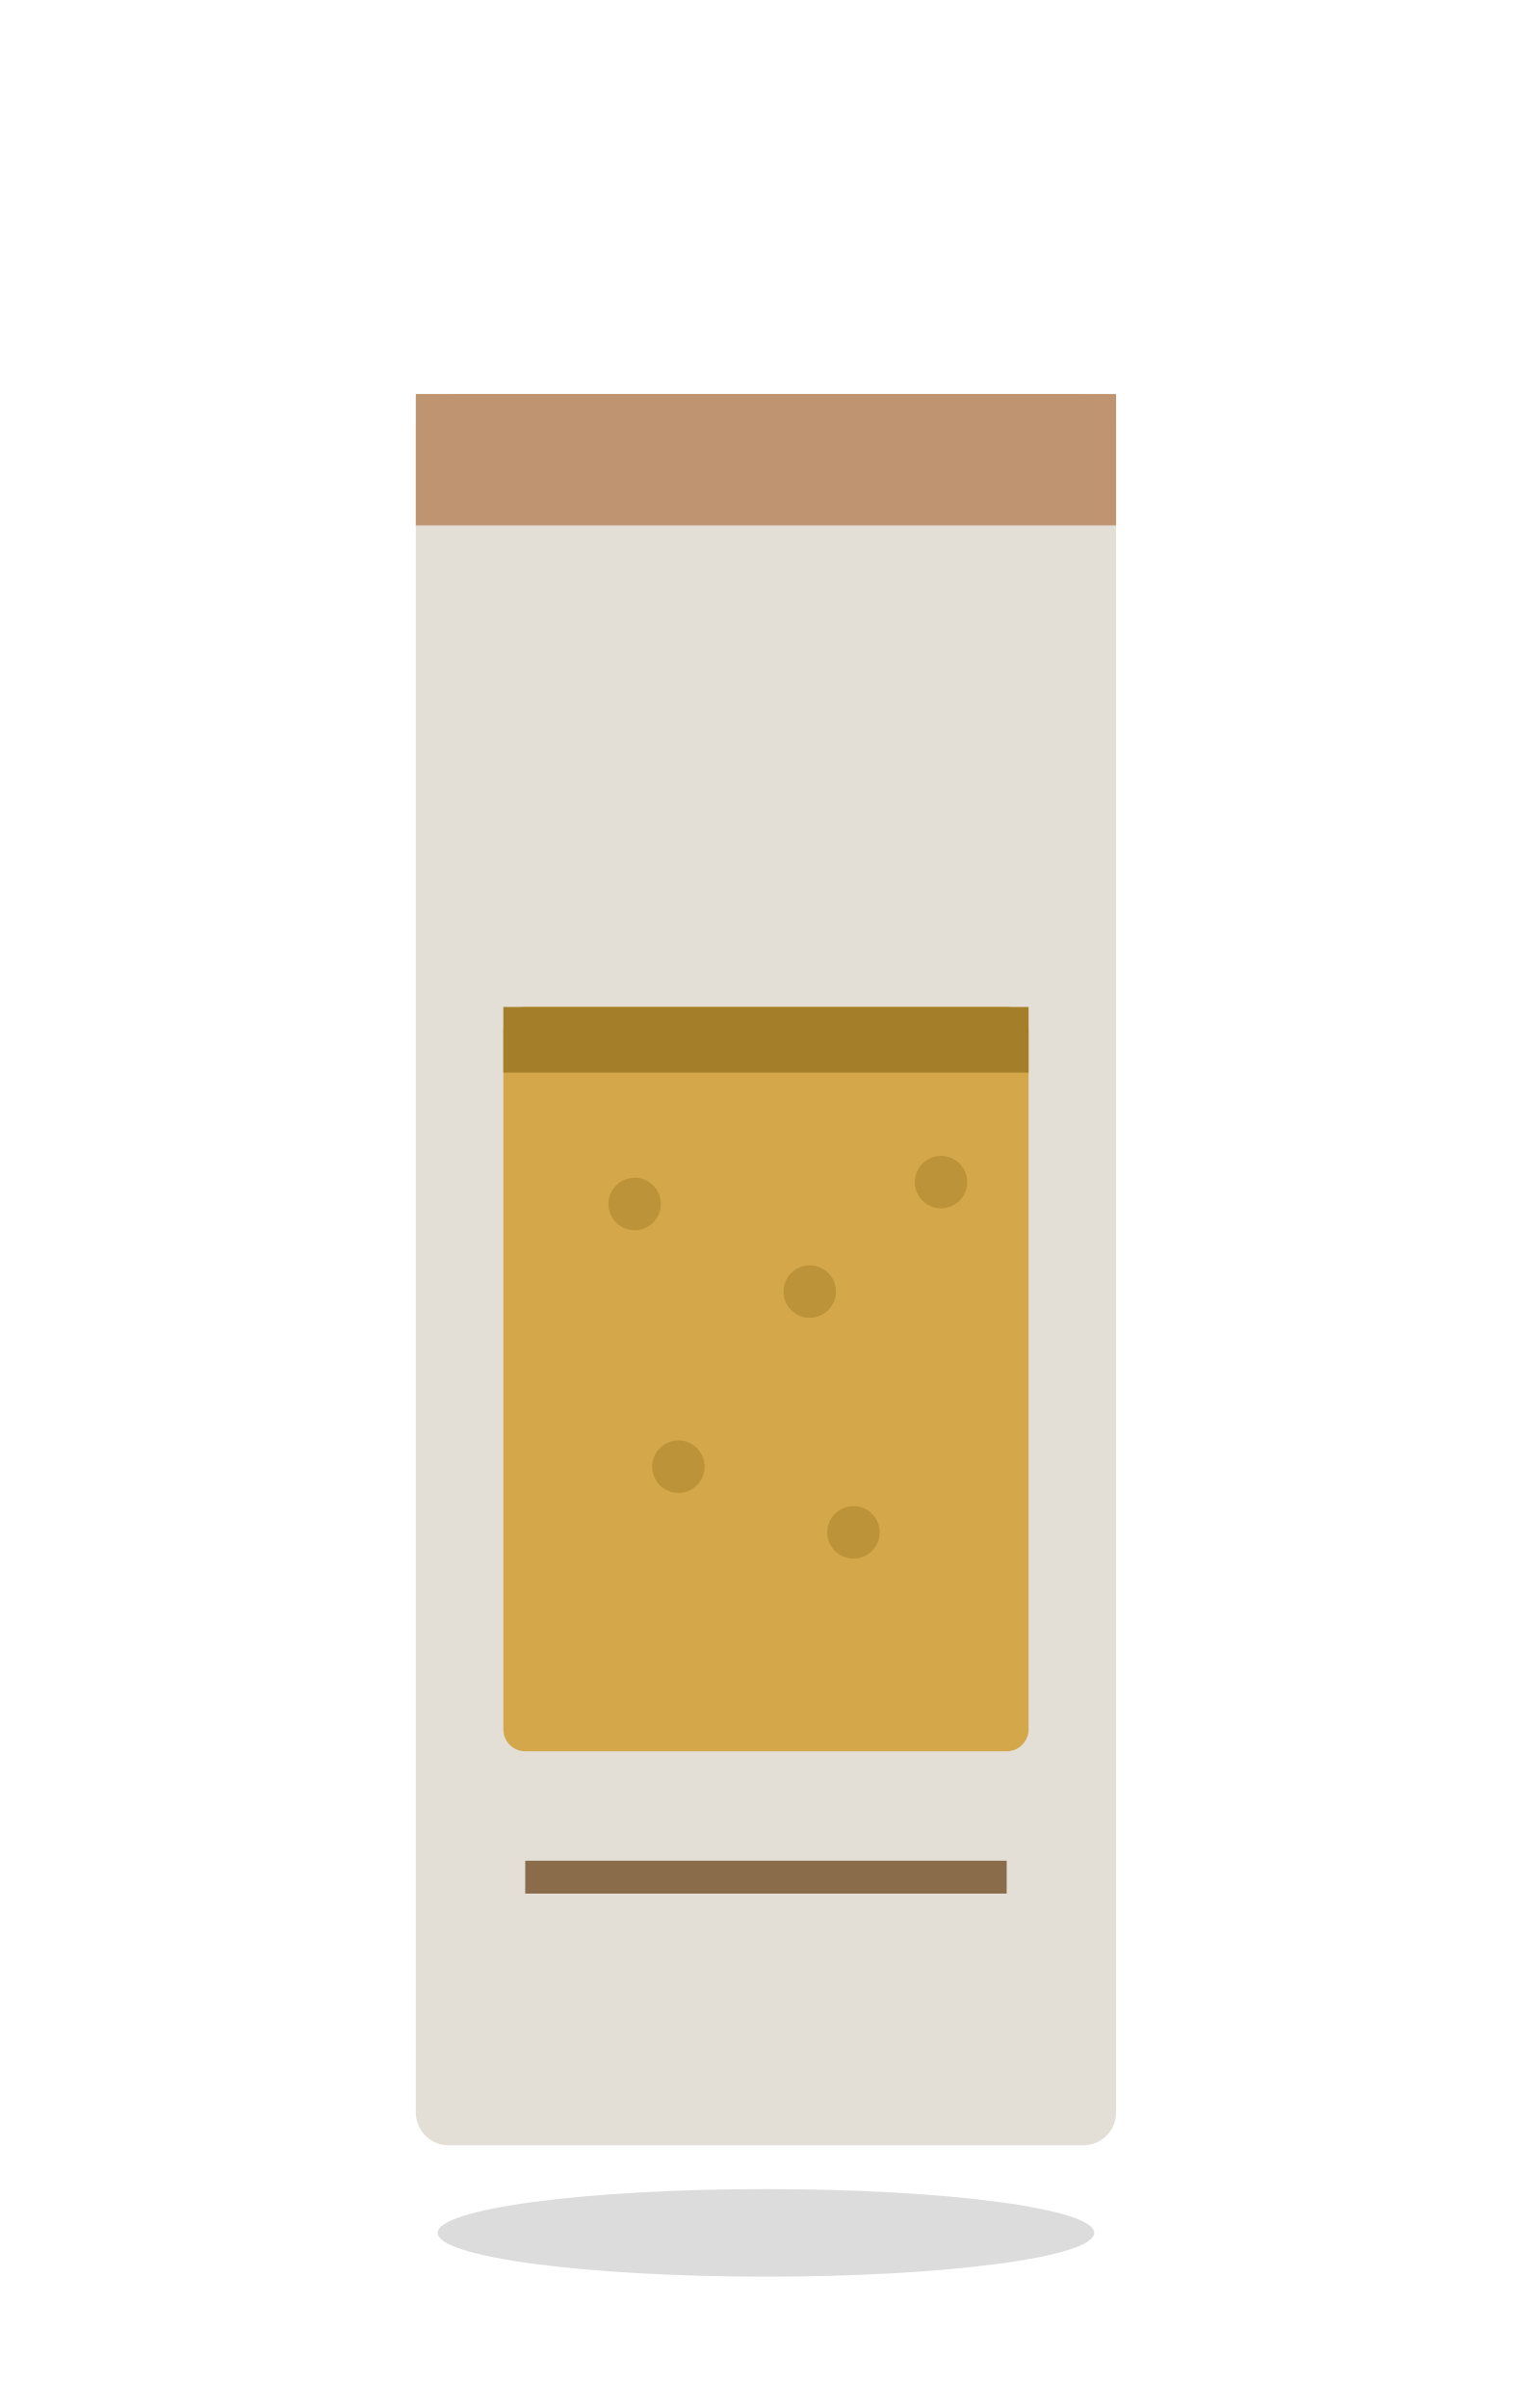
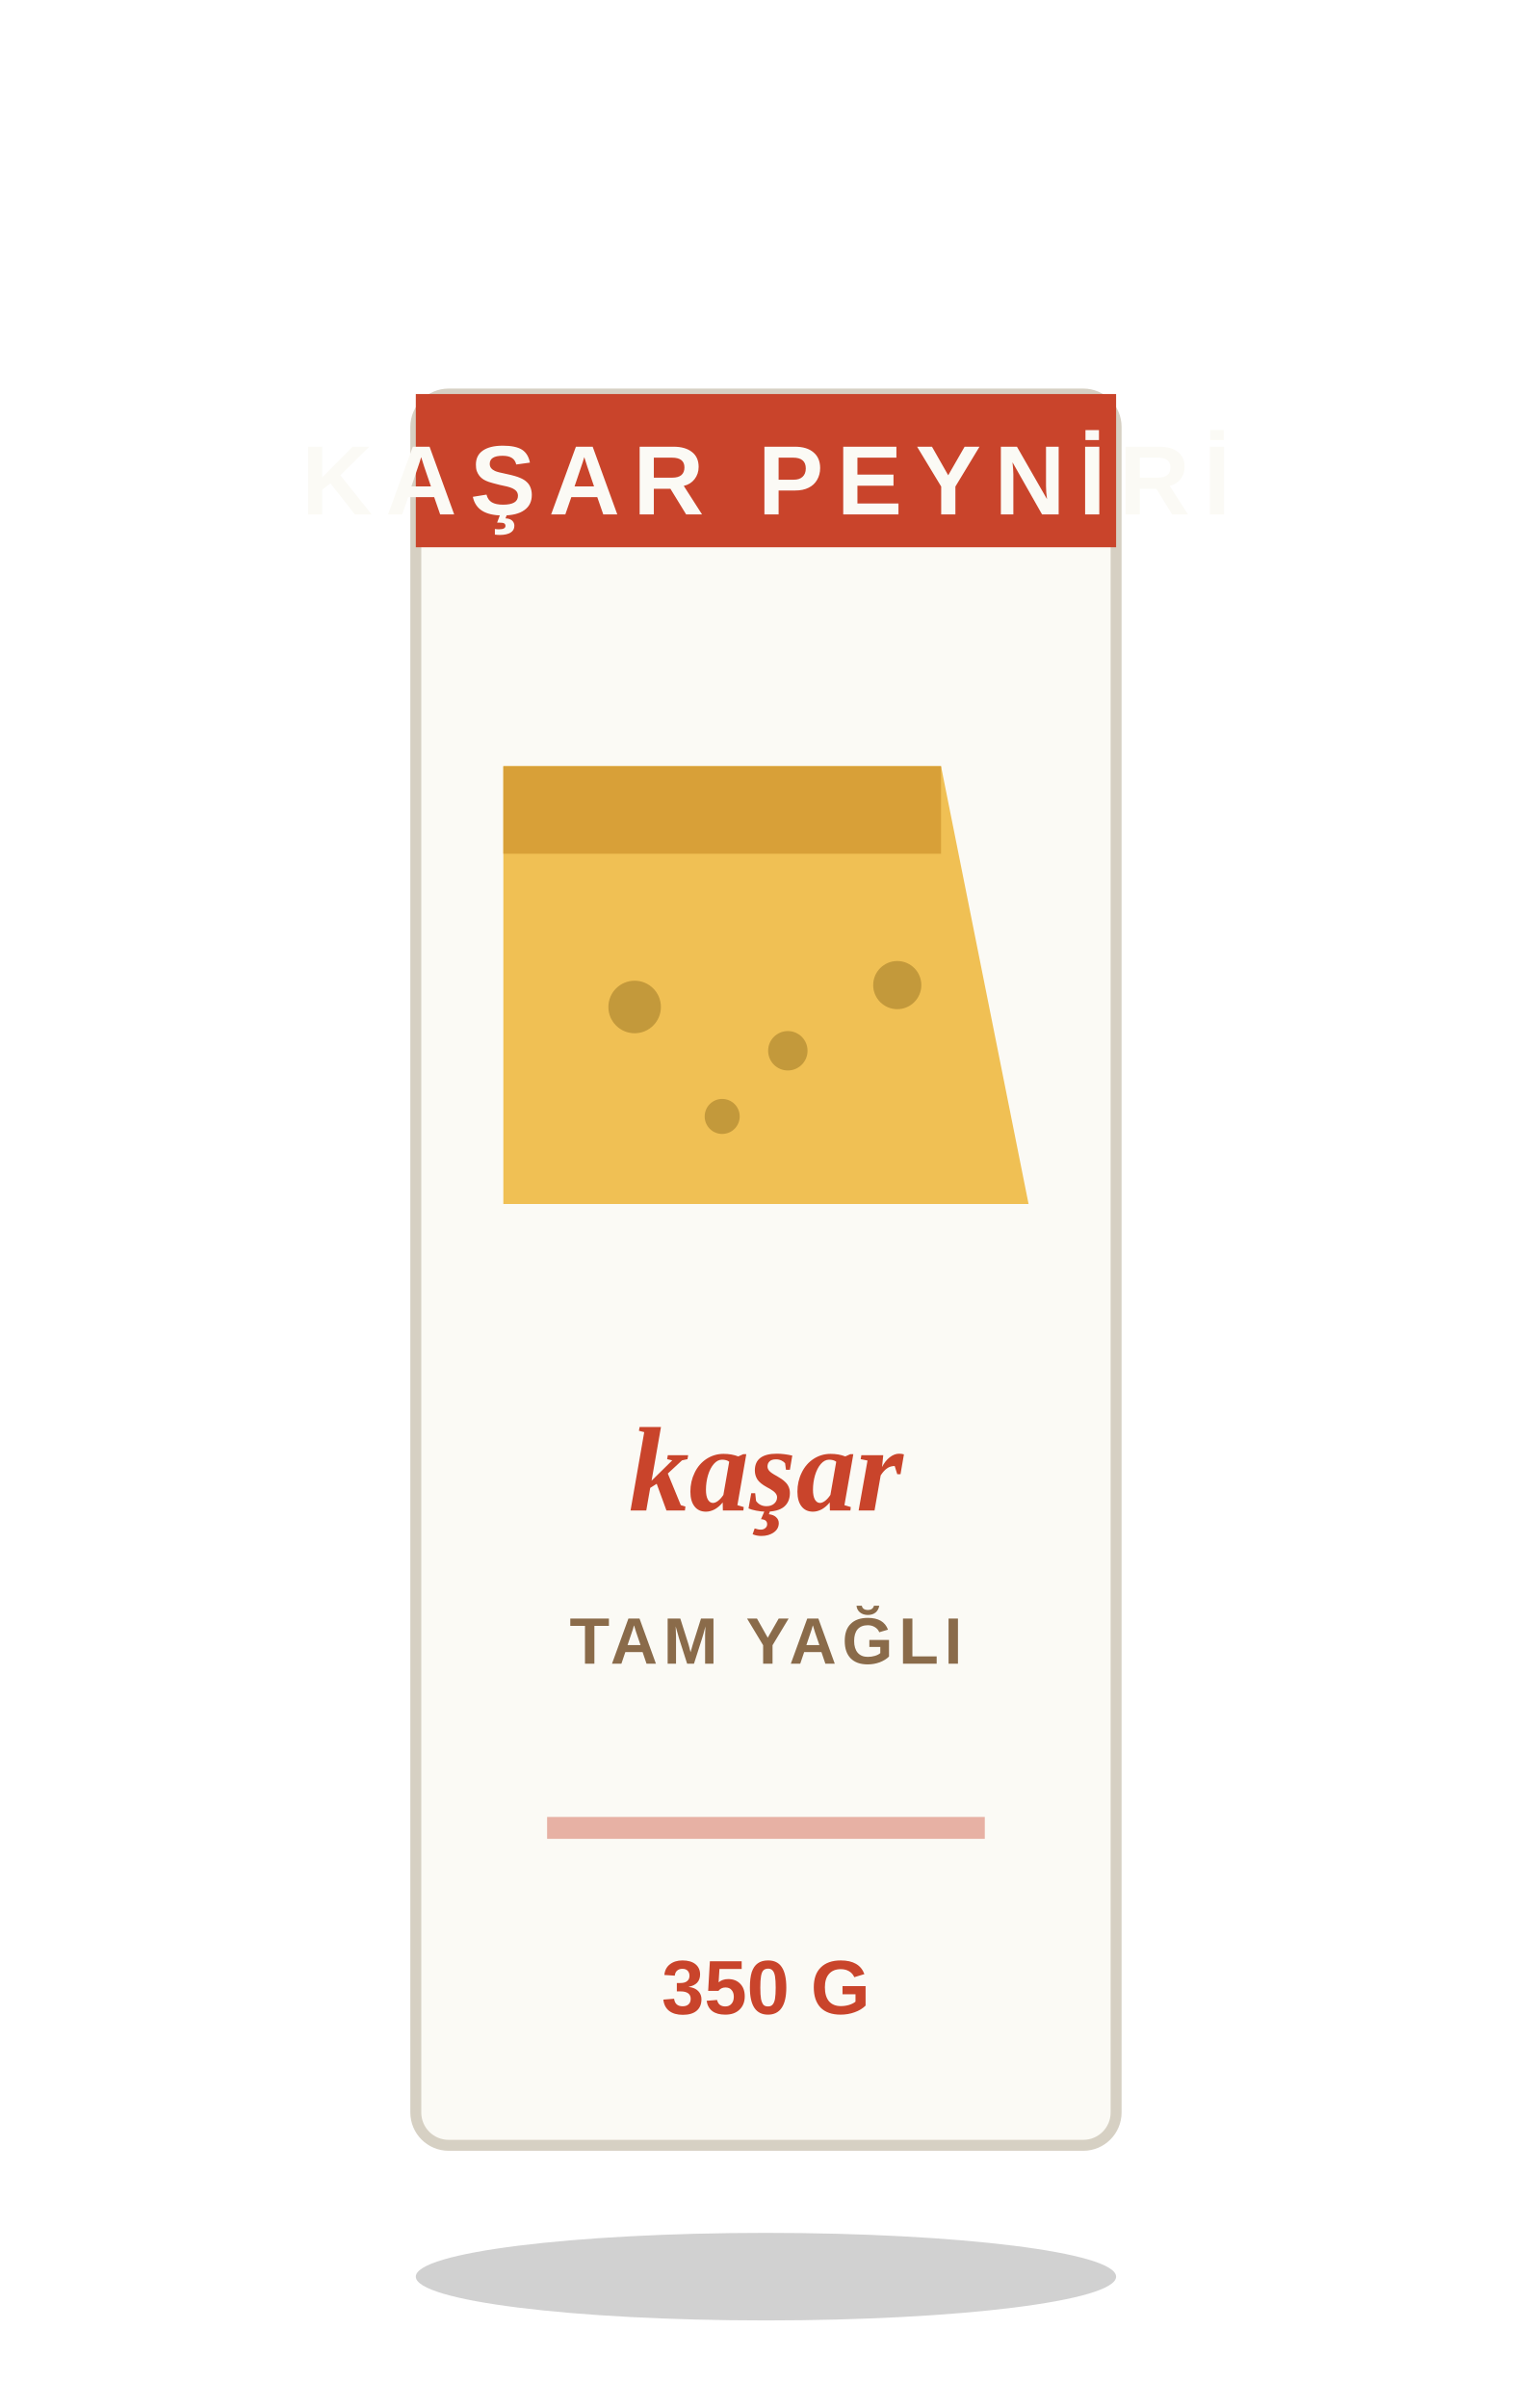
<svg xmlns="http://www.w3.org/2000/svg" viewBox="0 0 140 220">
-   <rect x="38" y="36" width="64" height="160" rx="3" fill="#E3DFD6" />
-   <rect x="38" y="36" width="64" height="12" fill="#BF9470" />
-   <rect x="46" y="92" width="48" height="68" rx="2" fill="#D4A84A" />
-   <rect x="46" y="92" width="48" height="6" fill="#A57E2A" />
-   <circle cx="58" cy="110" r="2.4" fill="#A57E2A" opacity="0.5" />
-   <circle cx="74" cy="118" r="2.4" fill="#A57E2A" opacity="0.5" />
-   <circle cx="86" cy="108" r="2.4" fill="#A57E2A" opacity="0.5" />
-   <circle cx="62" cy="134" r="2.4" fill="#A57E2A" opacity="0.5" />
-   <circle cx="78" cy="140" r="2.4" fill="#A57E2A" opacity="0.5" />
-   <rect x="48" y="170" width="44" height="3" fill="#8A6B4A" />
-   <ellipse cx="70" cy="204" rx="30" ry="4" fill="#000000" opacity="0.14" />
+   <ellipse cx="70" cy="208" rx="32" ry="4" fill="#000000" opacity="0.18" />
+   <rect x="38" y="36" width="64" height="160" rx="3" fill="#FBFAF5" stroke="#D6D0C3" stroke-width="1" />
+   <rect x="38" y="36" width="64" height="14" fill="#C9442B" />
+   <text x="70" y="47" text-anchor="middle" font-family="Arial, Helvetica, sans-serif" font-size="9" font-weight="bold" fill="#FBFAF5" letter-spacing="1.2">KAŞAR PEYNİRİ</text>
+   <path d="M46 70 L86 70 L94 110 L46 110 Z" fill="#F0C054" />
+   <path d="M46 70 L86 70 L86 78 L46 78 Z" fill="#D8A038" />
+   <circle cx="58" cy="92" r="2.4" fill="#A57E2A" opacity="0.6" />
+   <circle cx="72" cy="96" r="1.8" fill="#A57E2A" opacity="0.6" />
+   <circle cx="82" cy="90" r="2.2" fill="#A57E2A" opacity="0.6" />
+   <circle cx="66" cy="102" r="1.6" fill="#A57E2A" opacity="0.6" />
+   <text x="70" y="138" text-anchor="middle" font-family="Georgia, 'Times New Roman', serif" font-size="11" font-weight="bold" font-style="italic" fill="#C9442B">kaşar</text>
+   <text x="70" y="152" text-anchor="middle" font-family="Arial, Helvetica, sans-serif" font-size="6" font-weight="bold" fill="#8A6B4A" letter-spacing="0.5">TAM YAĞLI</text>
+   <rect x="50" y="166" width="40" height="2" fill="#C9442B" opacity="0.4" />
+   <text x="70" y="184" text-anchor="middle" font-family="Arial, Helvetica, sans-serif" font-size="7" font-weight="bold" fill="#C9442B">350 G</text>
</svg>
